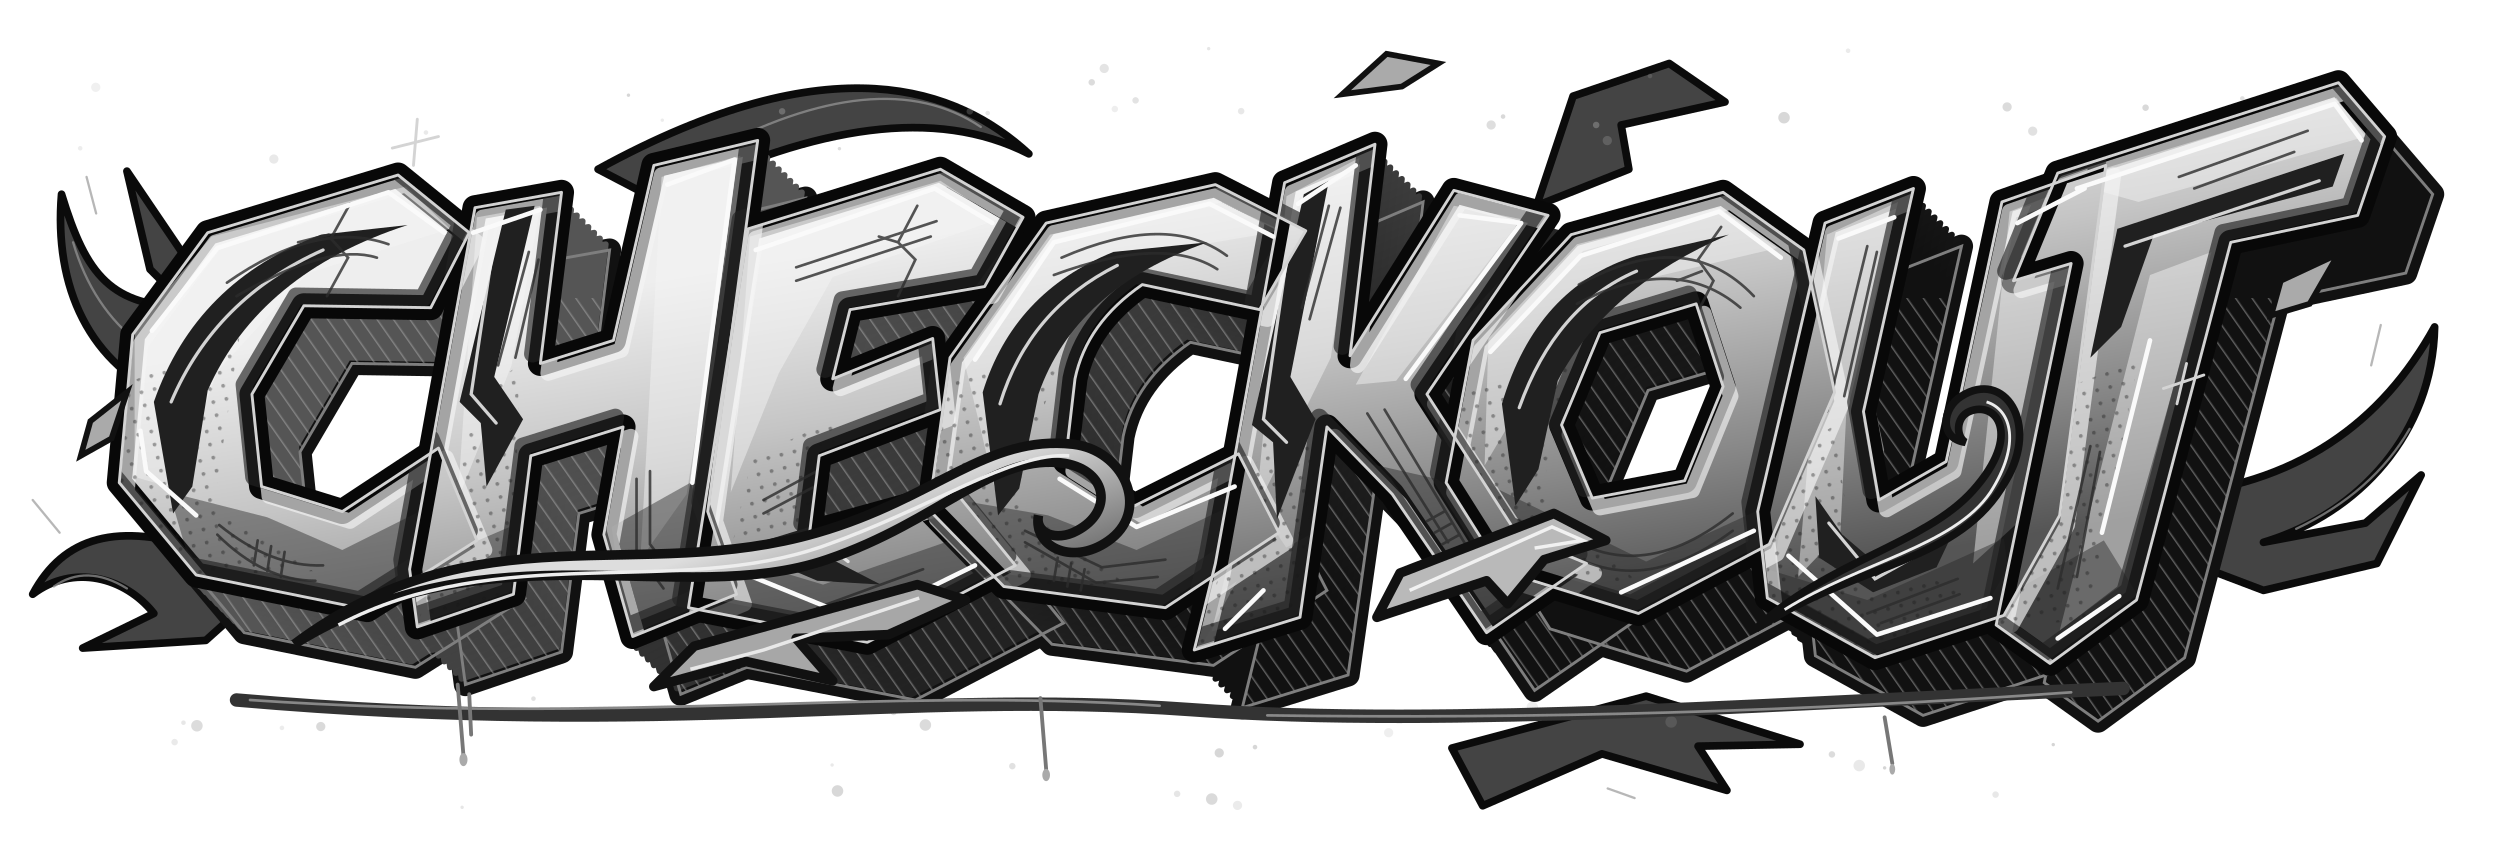
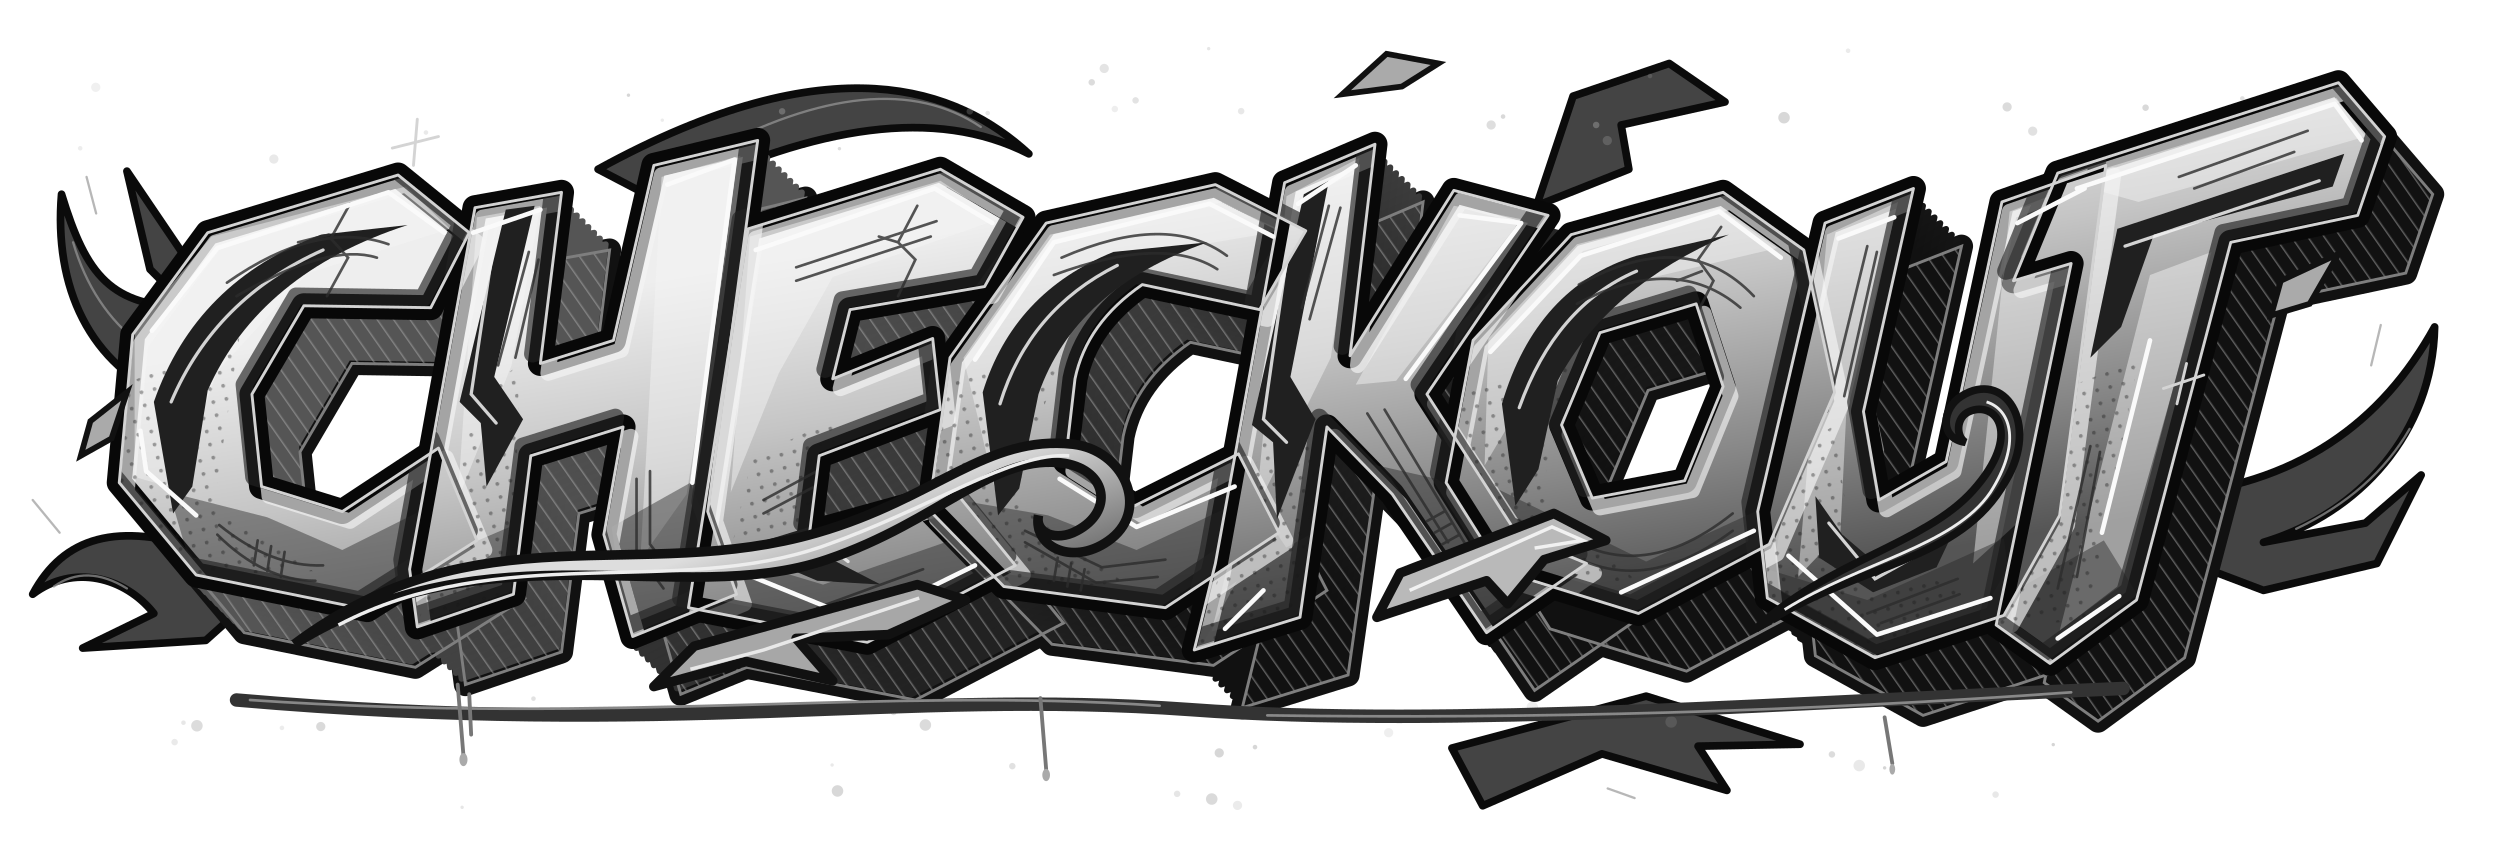
<svg xmlns="http://www.w3.org/2000/svg" width="1300" height="440" viewBox="0 25 1300 440" fill="none" role="img" aria-labelledby="checkout-title checkout-description">
  <defs>
    <linearGradient id="paint" x1="650" y1="120" x2="690" y2="363" gradientUnits="userSpaceOnUse">
      <stop stop-color="#eee" />
      <stop offset=".35" stop-color="#c5c5c5" />
      <stop offset=".72" stop-color="#888" />
      <stop offset="1" stop-color="#555" />
    </linearGradient>
    <linearGradient id="depth" x1="400" y1="170" x2="530" y2="402" gradientUnits="userSpaceOnUse">
      <stop stop-color="#555" />
      <stop offset=".6" stop-color="#292929" />
      <stop offset="1" stop-color="#111" />
    </linearGradient>
    <linearGradient id="ribbon" x1="490" y1="270" x2="530" y2="387" gradientUnits="userSpaceOnUse">
      <stop stop-color="#ddd" />
      <stop offset=".5" stop-color="#777" />
      <stop offset="1" stop-color="#333" />
    </linearGradient>
    <pattern id="halftone" width="7" height="7" patternUnits="userSpaceOnUse" patternTransform="rotate(-14)">
      <circle cx="2" cy="2" r="1" fill="#171717" />
    </pattern>
    <pattern id="hatching" width="7" height="7" patternUnits="userSpaceOnUse" patternTransform="rotate(-35)">
      <path d="M2 0V7" stroke="#b5b5b5" stroke-opacity=".45" stroke-width=".8" />
    </pattern>
    <path id="c-first" fill-rule="evenodd" clip-rule="evenodd" d="M108 146 207 116 244 146 224 185 158 184 131 230 136 278 178 291 228 258 248 306 191 342 102 324 62 276 69 199Z" />
    <path id="h" fill-rule="evenodd" clip-rule="evenodd" d="M247 133 292 125 281 214 319 202 340 111 394 98 368 291 383 334 329 356 314 303 324 247 276 262 267 334 217 351 213 321Z" />
    <path id="e" fill-rule="evenodd" clip-rule="evenodd" d="M389 144 489 113 532 138 512 174 442 186 433 222 485 201 489 238 426 262 421 302 497 281 528 319 451 359 358 341 368 278Z" />
    <path id="c-second" fill-rule="evenodd" clip-rule="evenodd" d="M544 141 632 121 679 145 655 186 594 173Q565 193 559 222L554 265 590 288 644 261 665 302 606 341 522 330 483 290 494 211Z" />
    <path id="k" fill-rule="evenodd" clip-rule="evenodd" d="M668 120 715 100 702 210 756 124 805 137 742 230 789 303 825 318 773 354 724 282 690 247 676 346 621 363 632 318Z" />
    <path id="o" fill-rule="evenodd" clip-rule="evenodd" d="M817 147 896 125 938 155 954 229 920 308 852 344 781 322 752 276 766 202Z M832 198 812 246 828 284 876 275 896 226 882 183Z" />
    <path id="u" fill-rule="evenodd" clip-rule="evenodd" d="M949 141 995 123 969 239 977 285 1012 265 1041 130 1095 111 1071 293 1042 345 975 367 919 336 914 291Z" />
    <path id="t" fill-rule="evenodd" clip-rule="evenodd" d="M1070 115 1216 68 1240 96 1226 137 1160 151 1111 337 1066 370 1038 350 1077 162 1047 171Z" />
    <g id="word">
      <use href="#c-first" />
      <use href="#h" />
      <use href="#e" />
      <use href="#c-second" />
      <use href="#k" />
      <use href="#o" />
      <use href="#u" />
      <use href="#t" />
    </g>
    <clipPath id="faces">
      <use href="#c-first" />
      <use href="#h" />
      <use href="#e" />
      <use href="#c-second" />
      <use href="#k" />
      <use href="#o" />
      <use href="#u" />
      <use href="#t" />
    </clipPath>
    <clipPath id="sides">
      <use href="#c-first" transform="translate(25 30)" />
      <use href="#h" transform="translate(25 30)" />
      <use href="#e" transform="translate(25 30)" />
      <use href="#c-second" transform="translate(25 30)" />
      <use href="#k" transform="translate(25 30)" />
      <use href="#o" transform="translate(25 30)" />
      <use href="#u" transform="translate(25 30)" />
      <use href="#t" transform="translate(25 30)" />
    </clipPath>
  </defs>
  <g fill="#444" stroke="#0b0b0b" stroke-width="4" stroke-linejoin="round">
    <path d="M90 233C46 215 28 174 32 126 45 169 58 184 98 185L78 165 66 114 106 173 128 183Z" />
    <path d="M106 311C61 296 33 304 17 334 38 318 65 325 80 344L43 362 107 358 136 332Z" />
    <path d="M311 113C433 46 498 71 535 105 486 80 424 91 352 125L363 105 334 125Z" />
    <path d="M799 132 818 75 868 58 897 78 843 90 847 113Z" />
    <path d="M1124 283C1195 278 1239 244 1266 195 1265 250 1227 292 1177 307L1230 297 1259 272 1236 318 1177 332 1148 321Z" />
    <path d="M755 414 856 387 936 412 883 413 898 436 833 417 771 444Z" />
  </g>
  <g stroke="#999" stroke-linecap="round" stroke-width="1.2" opacity=".7">
    <path d="M38 151Q48 185 73 204M28 330Q45 318 66 331M367 105Q458 56 510 91M1194 300Q1234 281 1253 248" />
    <path d="M45 117 50 136M17 285 31 302M1238 194 1233 215M836 435 850 440" />
  </g>
  <g fill="#aaa">
    <circle cx="432.7" cy="422.8" r="0.9" opacity="0.26" />
    <circle cx="221.5" cy="93.9" r="1.2" opacity="0.26" />
    <circle cx="277.4" cy="388.3" r="1.2" opacity="0.34" />
    <circle cx="1043.7" cy="80.6" r="2.4" opacity="0.42" />
    <circle cx="464.7" cy="395.2" r="1.7" opacity="0.37" />
    <circle cx="513.6" cy="83.8" r="1.2" opacity="0.28" />
    <circle cx="1067.7" cy="412.2" r="0.9" opacity="0.49" />
    <circle cx="858.0" cy="64.5" r="1.2" opacity="0.22" />
    <circle cx="1037.7" cy="438.2" r="1.7" opacity="0.27" />
    <circle cx="49.8" cy="70.4" r="2.4" opacity="0.18" />
    <circle cx="150.0" cy="391.0" r="1.2" opacity="0.31" />
    <circle cx="645.4" cy="82.8" r="1.7" opacity="0.27" />
    <circle cx="146.6" cy="403.5" r="1.2" opacity="0.22" />
    <circle cx="579.7" cy="81.7" r="1.7" opacity="0.20" />
    <circle cx="966.8" cy="423.1" r="3" opacity="0.26" />
    <circle cx="961.0" cy="51.4" r="1.2" opacity="0.24" />
    <circle cx="435.5" cy="436.3" r="3" opacity="0.46" />
    <circle cx="1217.8" cy="65.7" r="1.2" opacity="0.49" />
    <circle cx="652.6" cy="413.5" r="1.2" opacity="0.47" />
    <circle cx="142.4" cy="107.7" r="2.4" opacity="0.26" />
    <circle cx="612.1" cy="437.8" r="1.7" opacity="0.29" />
    <circle cx="927.7" cy="86.2" r="3" opacity="0.46" />
    <circle cx="643.5" cy="443.8" r="2.4" opacity="0.24" />
    <circle cx="406.7" cy="82.9" r="1.7" opacity="0.40" />
    <circle cx="90.8" cy="410.9" r="1.7" opacity="0.25" />
    <circle cx="775.4" cy="90.0" r="2.4" opacity="0.39" />
    <circle cx="722.1" cy="406.0" r="2.4" opacity="0.19" />
    <circle cx="504.3" cy="82.9" r="1.7" opacity="0.27" />
    <circle cx="952.6" cy="417.3" r="1.7" opacity="0.41" />
    <circle cx="835.8" cy="98.1" r="2.4" opacity="0.28" />
    <circle cx="869.0" cy="400.4" r="3" opacity="0.20" />
    <circle cx="590.5" cy="77.2" r="1.7" opacity="0.33" />
    <circle cx="630.1" cy="440.5" r="3" opacity="0.43" />
    <circle cx="574.2" cy="60.6" r="2.4" opacity="0.32" />
    <circle cx="796.8" cy="392.8" r="3" opacity="0.20" />
    <circle cx="1166.0" cy="76.2" r="1.2" opacity="0.38" />
    <circle cx="240.3" cy="444.8" r="0.9" opacity="0.29" />
    <circle cx="41.7" cy="102.1" r="1.2" opacity="0.21" />
    <circle cx="980.0" cy="424.3" r="0.9" opacity="0.49" />
    <circle cx="628.5" cy="50.3" r="0.9" opacity="0.29" />
    <circle cx="526.4" cy="423.4" r="1.7" opacity="0.35" />
    <circle cx="436.5" cy="102.3" r="0.9" opacity="0.40" />
    <circle cx="481.2" cy="402.0" r="3" opacity="0.42" />
    <circle cx="1115.7" cy="81.0" r="1.7" opacity="0.45" />
    <circle cx="102.4" cy="402.4" r="3" opacity="0.41" />
    <circle cx="830.0" cy="90.0" r="1.7" opacity="0.42" />
    <circle cx="95.4" cy="400.8" r="1.2" opacity="0.28" />
    <circle cx="567.7" cy="67.8" r="1.7" opacity="0.41" />
    <circle cx="642.1" cy="389.1" r="1.2" opacity="0.34" />
    <circle cx="1057.0" cy="93.2" r="2.4" opacity="0.35" />
    <circle cx="166.8" cy="402.8" r="2.4" opacity="0.43" />
    <circle cx="1224.6" cy="83.2" r="3" opacity="0.38" />
    <circle cx="634.0" cy="416.5" r="2.4" opacity="0.47" />
    <circle cx="344.4" cy="87.5" r="0.9" opacity="0.22" />
    <circle cx="516.9" cy="390.3" r="1.2" opacity="0.35" />
    <circle cx="326.8" cy="74.5" r="0.9" opacity="0.48" />
    <circle cx="196.1" cy="395.1" r="1.2" opacity="0.23" />
    <circle cx="781.6" cy="85.6" r="1.2" opacity="0.45" />
  </g>
  <use href="#word" transform="translate(25 30)" fill="url(#depth)" stroke="#111" stroke-width="12" stroke-linejoin="round" />
  <g fill="url(#depth)" stroke="url(#depth)" stroke-width="3" stroke-linejoin="round">
    <use href="#word" transform="translate(23 27)" />
    <use href="#word" transform="translate(20 24)" />
    <use href="#word" transform="translate(17 21)" />
    <use href="#word" transform="translate(14 18)" />
    <use href="#word" transform="translate(11 15)" />
    <use href="#word" transform="translate(8 12)" />
    <use href="#word" transform="translate(5 9)" />
    <use href="#word" transform="translate(2 6)" />
  </g>
-   <path d="M40 180H1280V420H40Z" fill="url(#hatching)" clip-path="url(#sides)" />
+   <path d="M40 90H1280V420H40Z" fill="url(#hatching)" clip-path="url(#sides)" />
  <use href="#word" transform="translate(25 30)" stroke="#7e7e7e" stroke-width="1.5" />
  <g fill="url(#paint)" stroke="#080808" stroke-width="13" stroke-linejoin="round">
    <use href="#c-first" />
    <use href="#h" />
    <use href="#e" />
    <use href="#c-second" />
    <use href="#k" />
    <use href="#o" />
    <use href="#u" />
    <use href="#t" />
  </g>
  <g clip-path="url(#faces)">
    <g fill="#f5f5f5" opacity=".47">
      <path d="M70 196 110 148 211 122 234 144 160 167 113 218 91 279 70 273Z" />
      <path d="M248 138 281 132 266 215 238 285ZM344 117 385 106 357 282 333 316Z" />
      <path d="M390 148 489 119 519 139 433 169 405 219 380 281Z" />
      <path d="M501 211 546 147 631 129 667 145 590 158 548 210 518 282Z" />
      <path d="M669 127 707 107 692 211 653 290ZM756 132 791 139 726 223 705 225Z" />
      <path d="M774 201 820 152 894 133 924 154 835 175 800 220 772 267Z" />
      <path d="M950 147 987 130 960 241 957 302 935 325ZM1045 135 1086 119 1060 287 1026 318Z" />
      <path d="M1073 119 1215 76 1230 96 1112 130ZM1118 168 1150 156 1101 330 1071 353Z" />
    </g>
    <g fill="#252525" opacity=".44">
      <path d="M88 281 139 294 178 311 236 282 246 316 183 350 102 329Z" />
      <path d="M216 320 265 299 266 339 213 362ZM318 299 359 276 383 334 328 366Z" />
      <path d="M368 311 428 329 503 303 530 323 450 370 352 347Z" />
      <path d="M498 285 545 293 591 311 651 283 669 310 606 352 523 341Z" />
      <path d="M646 322 685 301 677 351 617 375ZM707 265 747 274 792 308 826 319 771 365Z" />
      <path d="M770 275 813 296 856 317 928 284 923 316 850 355 781 334Z" />
      <path d="M919 321 971 337 1042 305 1048 351 974 377 918 346Z" />
      <path d="M1041 336 1094 306 1115 340 1065 380 1031 354Z" />
    </g>
    <use href="#word" transform="translate(4 5)" stroke="#f3f3f3" stroke-opacity=".66" stroke-width="8" stroke-linejoin="round" />
    <use href="#word" transform="translate(-4 -5)" stroke="#222" stroke-opacity=".65" stroke-width="9" stroke-linejoin="round" />
    <g fill="url(#halftone)" opacity=".38">
      <path d="M65 225 125 197 111 289 163 322 102 324 62 276Z" />
      <path d="M250 228 270 215 267 334 217 351ZM391 263 436 242 423 319 376 329Z" />
      <path d="M494 223 554 202 527 286 586 329 522 330 483 290Z" />
      <path d="M657 255 687 240 676 346 621 363ZM758 231 818 211 801 283 852 328 781 322Z" />
      <path d="M919 269 954 246 963 312 1021 332 975 367 919 336Z" />
      <path d="M1066 230 1112 212 1085 348 1038 350Z" />
    </g>
    <g fill="#202020">
      <path d="M80 234Q102 171 167 147L212 142Q135 167 108 228L100 278 90 292Z" />
      <path d="M263 134 278 132 257 221 272 243 253 278 250 245 239 234Z" />
      <path d="M385 310 434 295 483 293 427 313 458 329 425 327Z" />
      <path d="M511 229Q527 177 579 156L628 151Q559 175 540 230L530 279 519 293Z" />
      <path d="M678 126 691 119 671 221 684 243 664 295 662 255 651 246Z" />
      <path d="M781 235Q799 174 851 158L899 147Q836 174 810 223L800 269 788 288Z" />
      <path d="M944 283 958 303 978 320 1016 301 1007 320 974 333 946 315Z" />
      <path d="M1101 144 1219 105 1213 122 1120 147 1103 195 1087 211Z" />
    </g>
    <g stroke="#f2f2f2" stroke-width="1.7" opacity=".85" stroke-linecap="round">
      <path d="M89 234Q112 180 168 155M258 143 245 230 258 245M394 314 427 306 441 317M520 235Q535 186 581 163M671 146 657 243 669 255M790 237Q809 184 851 166M951 297 975 326 1009 307M1105 153 1206 119" />
    </g>
    <g stroke="#2c2c2c" stroke-width="1.4" stroke-linecap="round" opacity=".8">
      <path d="M118 172Q165 139 202 152M123 179Q171 151 196 159M114 298Q141 320 168 319M113 303Q137 327 164 327" />
      <path d="M275 156 259 215M280 160 268 211M331 274 331 312 345 331M338 270 338 308 351 325" />
      <path d="M414 164 487 140M414 171 484 148M397 285 458 252M397 292 452 263M425 341 480 321" />
      <path d="M552 159Q607 135 638 158M548 168Q605 147 633 165M533 301 573 320 606 316M533 307 570 328 602 325" />
      <path d="M697 133 681 191M691 132 677 185M720 238 765 313M711 240 753 307" />
      <path d="M821 173Q877 142 912 179M820 183Q871 156 905 185M802 294Q847 335 901 292M801 302Q846 342 901 301" />
      <path d="M971 153 950 239M976 156 959 231M971 344 1018 326M978 349 1019 334" />
      <path d="M1133 117 1200 93M1141 123 1193 104M1087 257 1070 331M1092 260 1080 325" />
      <path d="M182 131 172 149 181 159 170 179M171 147 155 151M477 132 467 151 476 160 467 179M467 151 457 148M895 143 883 160 891 171 882 189M885 166 872 171" />
      <path d="M134 306 132 319M141 309 139 322M148 312 146 325M550 315 548 327M557 318 555 330M564 321 562 332M742 296 751 291M746 302 755 297M750 308 759 303" />
    </g>
  </g>
  <use href="#word" stroke="#d3d3d3" stroke-width="1.5" stroke-linejoin="round" />
  <g stroke="#fafafa" stroke-width="2.4" stroke-linecap="round" stroke-linejoin="round">
    <path d="M79 197 113 154 202 125 231 146M73 249 76 270 102 293M246 146 281 134M347 121 382 108 360 276M393 155 486 123 516 141M389 324 448 348 507 319" />
    <path d="M507 212 548 151 629 131 662 148M551 274 591 299 642 278M675 131 705 111M759 137 791 141 731 222M657 332 637 352M775 208 822 158 894 135 926 159M843 333 912 301" />
    <path d="M956 149 985 138M1049 141 1084 123M930 314 976 355 1035 336M1080 123 1214 79 1228 98M1118 202 1093 302M1070 357 1102 335" />
  </g>
  <path d="M153 360C254 297 354 342 430 316 489 296 517 260 554 266 576 270 579 291 560 301 549 307 538 302 540 293 537 310 559 320 578 305 598 289 584 259 558 256 513 251 487 284 425 302 332 329 248 289 153 360Z" fill="url(#ribbon)" stroke="#111" stroke-width="5" />
  <path d="M176 350C260 306 351 336 428 309 485 289 526 260 556 262" stroke="#ededed" stroke-width="1.8" />
  <path d="M361 361 477 329 502 337 462 355 414 357 433 379 388 369 340 382Z" fill="#a7a7a7" stroke="#111" stroke-width="5" stroke-linejoin="round" />
  <path d="M359 373 397 363 478 336" stroke="#e8e8e8" stroke-width="1.8" />
  <path d="M728 323 808 292 835 306 803 316 784 339 773 327 716 346Z" fill="#b9b9b9" stroke="#111" stroke-width="5" stroke-linejoin="round" />
  <path d="M733 332 807 299 823 306 798 310" stroke="#f1f1f1" stroke-width="1.8" />
  <path d="M913 352C950 317 1001 308 1026 280 1052 251 1038 233 1024 239 1017 242 1017 252 1022 255 1008 253 1010 237 1020 231 1042 217 1061 245 1043 275 1019 318 967 317 913 352Z" fill="url(#ribbon)" stroke="#111" stroke-width="4" />
  <path d="M928 342C968 317 1016 309 1035 281 1051 256 1046 238 1033 234" stroke="#ededed" stroke-width="1.5" />
  <g stroke-linecap="round">
    <path d="M123 389C353 409 466 383 619 394 753 404 937 390 1104 383" stroke="#333" stroke-width="7" />
    <path d="M130 389C321 402 458 382 603 392M659 397Q868 400 1077 385" stroke="#888" stroke-width="1.4" />
    <path d="M238 381 241 418M244 386 245 407M541 388 544 425M980 398 984 422" stroke="#777" stroke-width="2" />
  </g>
  <g fill="#aaa">
    <ellipse cx="241" cy="420" rx="2.1" ry="3.4" />
    <ellipse cx="544" cy="428" rx="2" ry="3.2" />
    <ellipse cx="984" cy="425" rx="1.5" ry="2.8" />
    <path d="M47 244 66 229 58 253 42 262Z M1186 171 1216 157 1201 183 1181 189Z M698 74 721 53 748 58 729 70Z" stroke="#111" stroke-width="3" />
  </g>
  <g stroke="#d4d4d4" stroke-width="1.5" stroke-linecap="round">
    <path d="M217 87 215 111M204 102 228 96M1137 214 1132 235M1125 227 1146 220" />
  </g>
</svg>
